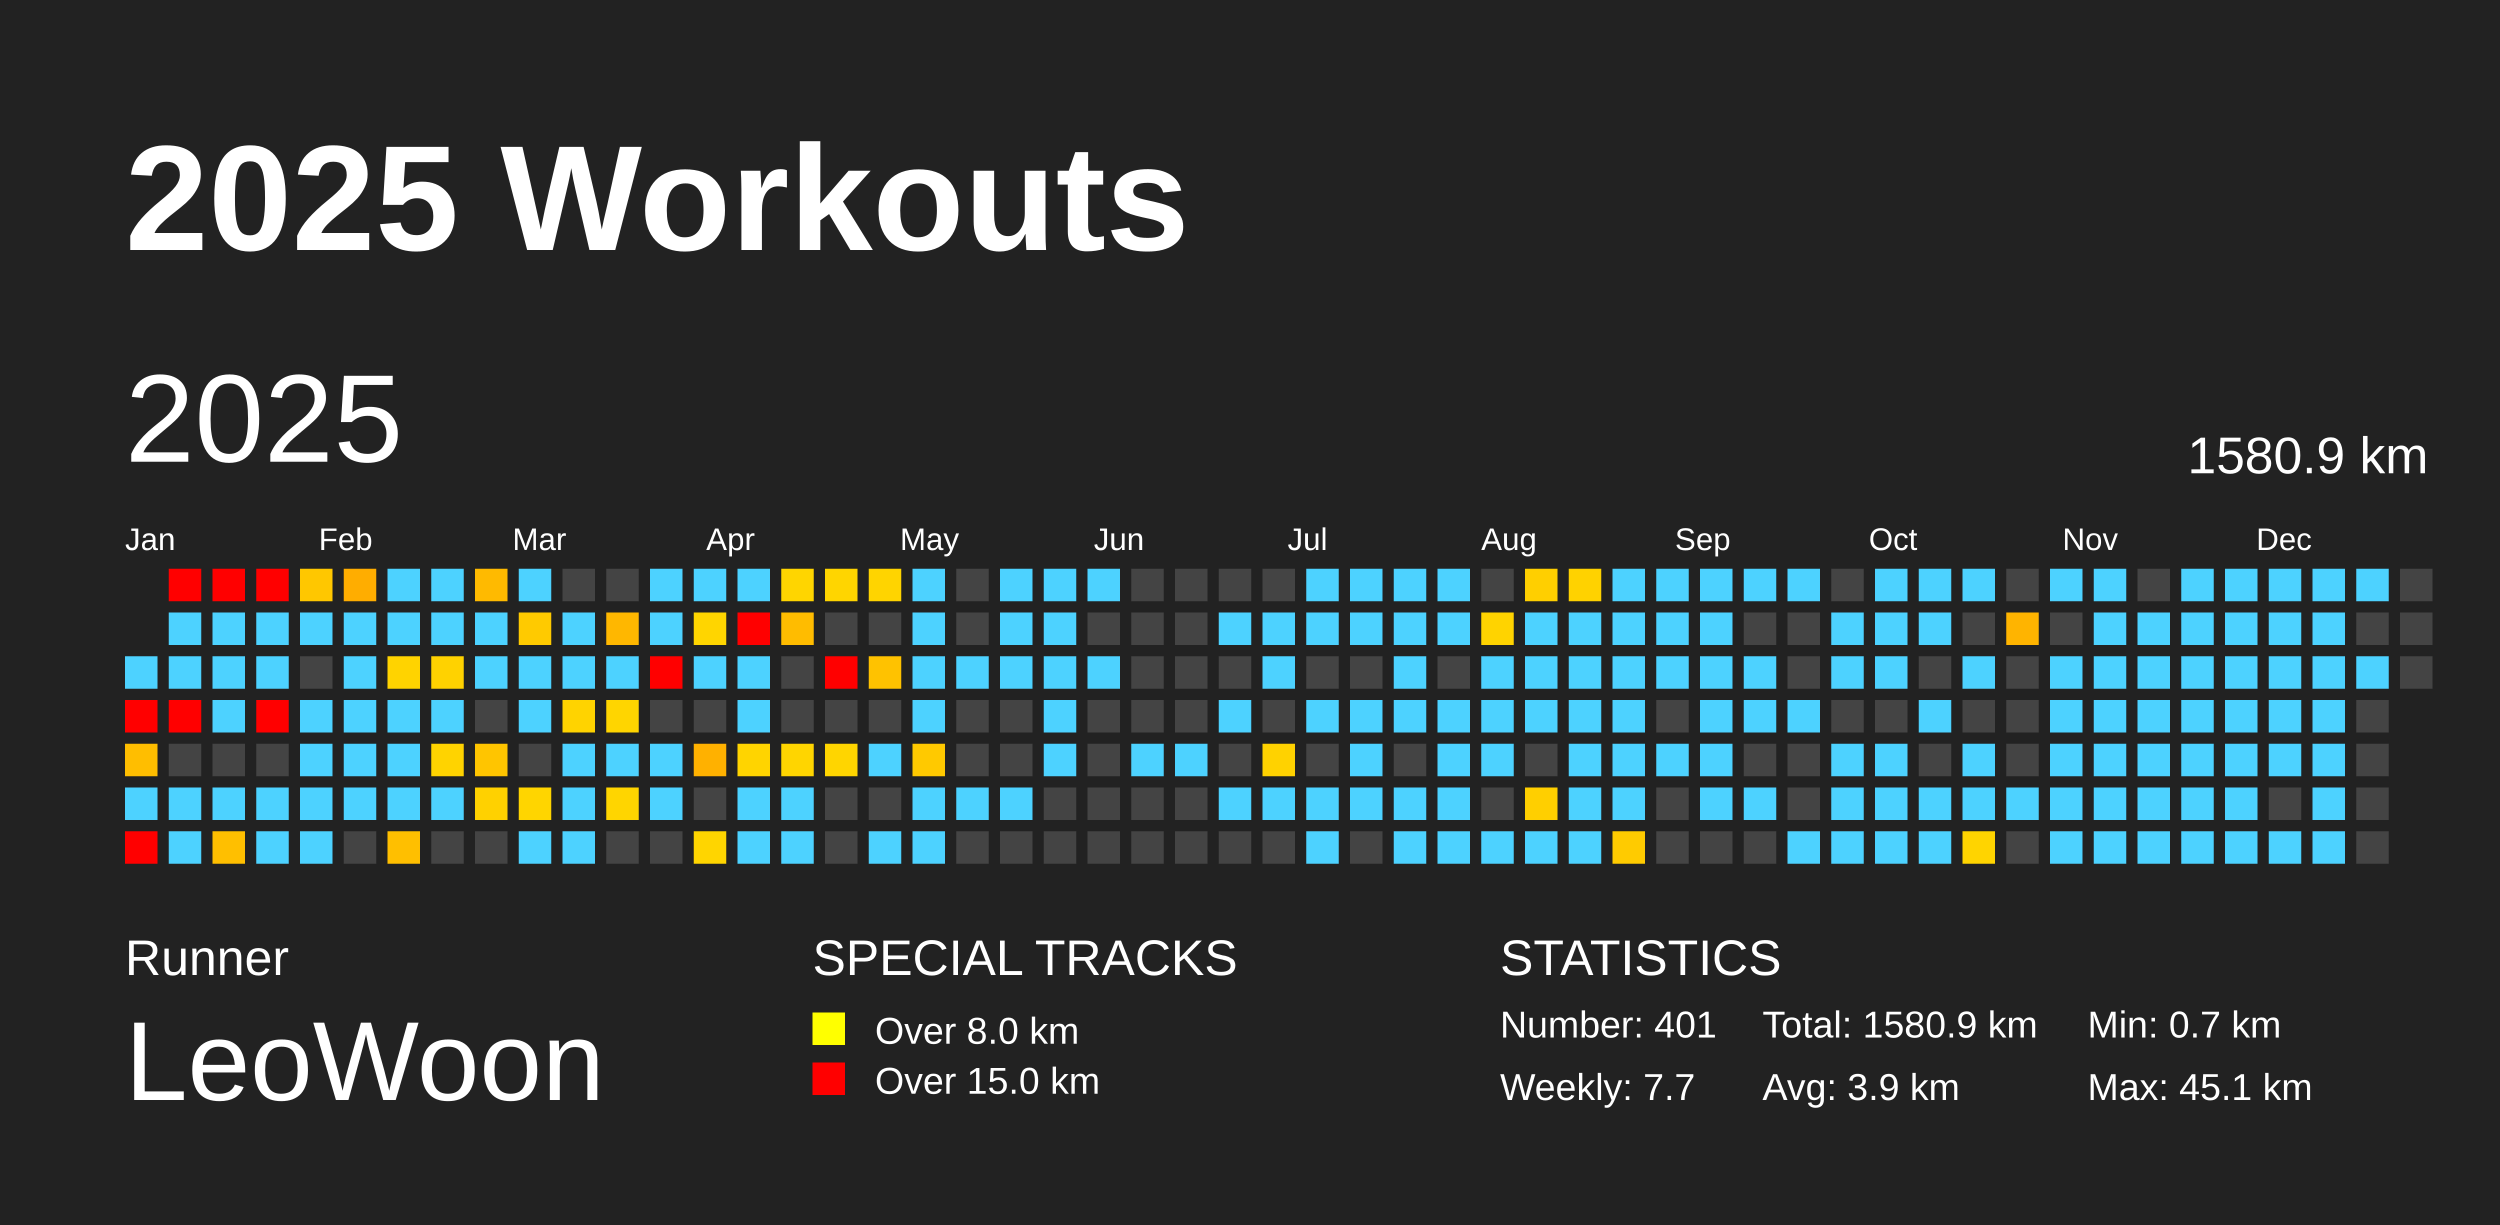
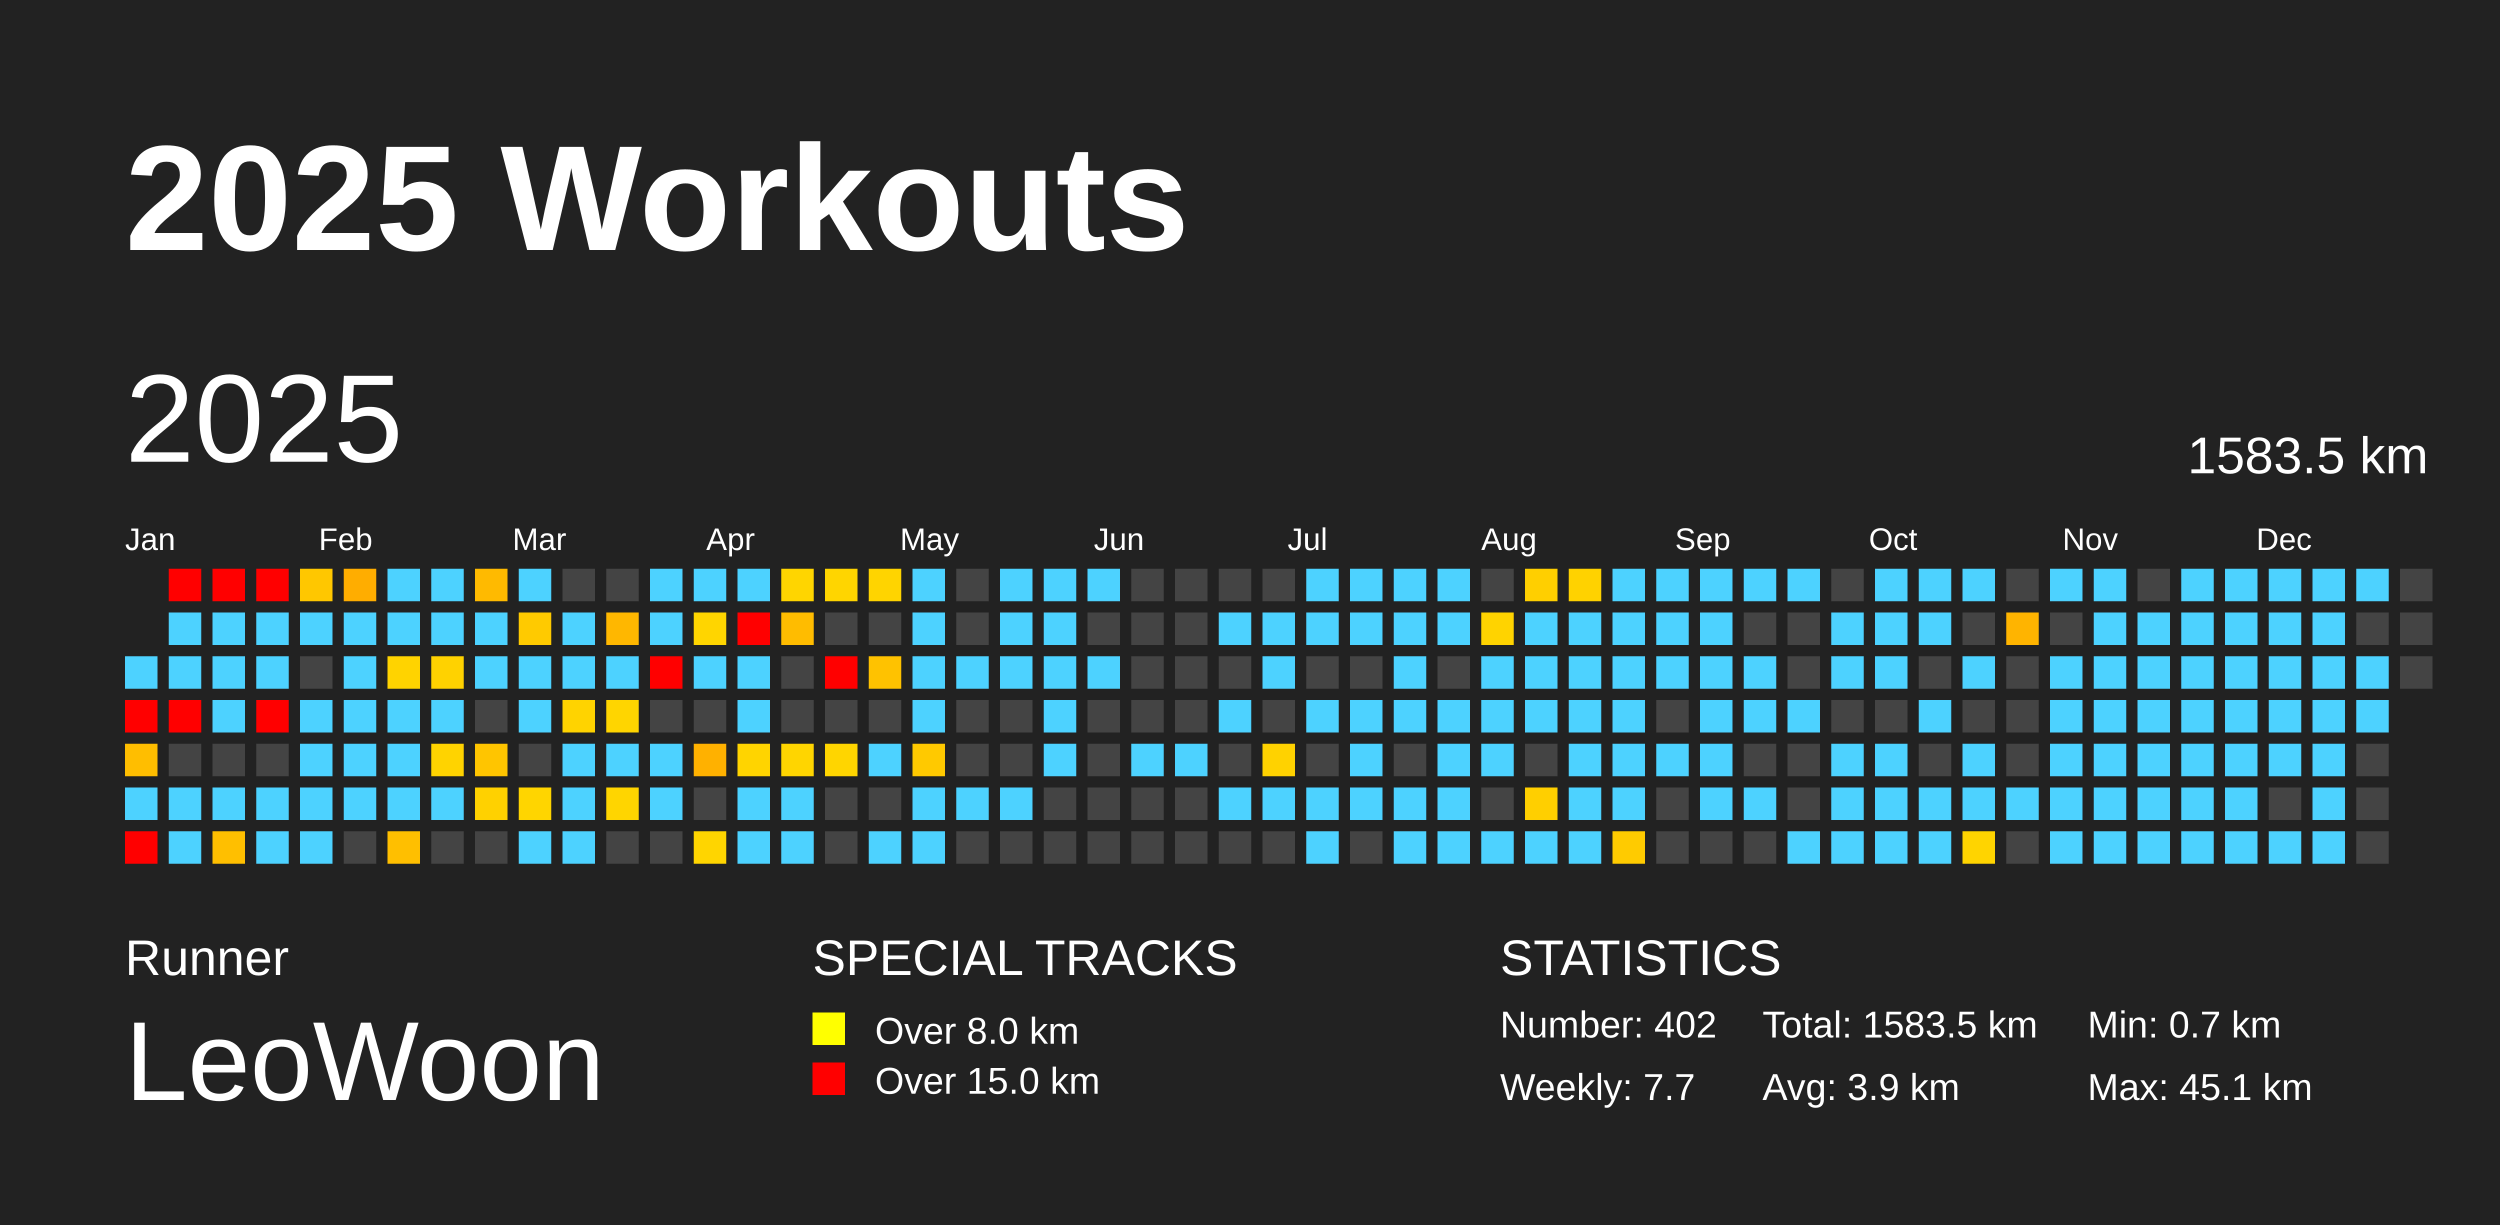
<svg xmlns="http://www.w3.org/2000/svg" baseProfile="full" height="98mm" version="1.1" viewBox="0,0,200,98" width="200mm">
  <defs />
  <rect fill="#222222" height="98" width="200" x="0" y="0" />
  <text fill="#FFFFFF" style="font-size:12px; font-family:Arial; font-weight:bold;" x="10" y="20">2025 Workouts</text>
  <text fill="#FFFFFF" style="font-size:4px; font-family:Arial" x="10" y="78">Runner</text>
  <text fill="#FFFFFF" style="font-size:9px; font-family:Arial" x="10" y="88">LeoWoon</text>
  <text fill="#FFFFFF" style="font-size:4px; font-family:Arial" x="65" y="78">SPECIAL TRACKS</text>
  <rect fill="yellow" height="2.6" width="2.6" x="65" y="81" />
  <text fill="#FFFFFF" style="font-size:3px; font-family:Arial" x="70" y="83.5">Over 8.0 km</text>
  <rect fill="red" height="2.6" width="2.6" x="65" y="85" />
  <text fill="#FFFFFF" style="font-size:3px; font-family:Arial" x="70" y="87.5">Over 15.0 km</text>
  <text fill="#FFFFFF" style="font-size:4px; font-family:Arial" x="120" y="78">STATISTICS</text>
-   <text fill="#FFFFFF" style="font-size:3px; font-family:Arial" x="120" y="83">Number: 401</text>
+   <text fill="#FFFFFF" style="font-size:3px; font-family:Arial" x="120" y="83">Number: 402</text>
  <text fill="#FFFFFF" style="font-size:3px; font-family:Arial" x="120" y="88">Weekly: 7.7</text>
-   <text fill="#FFFFFF" style="font-size:3px; font-family:Arial" x="141" y="83">Total: 1580.9 km</text>
+   <text fill="#FFFFFF" style="font-size:3px; font-family:Arial" x="141" y="83">Total: 1583.5 km</text>
  <text fill="#FFFFFF" style="font-size:3px; font-family:Arial" x="141" y="88">Avg: 3.9 km</text>
  <text fill="#FFFFFF" style="font-size:3px; font-family:Arial" x="167" y="83">Min: 0.7 km</text>
  <text fill="#FFFFFF" style="font-size:3px; font-family:Arial" x="167" y="88">Max: 45.1 km</text>
  <text dominant-baseline="hanging" fill="#FFFFFF" style="font-size:10.0px; font-family:Arial;" x="10" y="30">2025</text>
-   <text dominant-baseline="hanging" fill="#FFFFFF" style="font-size:4.125px; font-family:Arial;" x="175" y="35">1580.9 km</text>
+   <text dominant-baseline="hanging" fill="#FFFFFF" style="font-size:4.125px; font-family:Arial;" x="175" y="35">1583.5 km</text>
  <text fill="#FFFFFF" style="font-size:2.5px; font-family:Arial" x="10.0" y="44">Jan</text>
  <text fill="#FFFFFF" style="font-size:2.5px; font-family:Arial" x="25.5" y="44">Feb</text>
  <text fill="#FFFFFF" style="font-size:2.5px; font-family:Arial" x="41.0" y="44">Mar</text>
  <text fill="#FFFFFF" style="font-size:2.5px; font-family:Arial" x="56.5" y="44">Apr</text>
  <text fill="#FFFFFF" style="font-size:2.5px; font-family:Arial" x="72.0" y="44">May</text>
  <text fill="#FFFFFF" style="font-size:2.5px; font-family:Arial" x="87.5" y="44">Jun</text>
  <text fill="#FFFFFF" style="font-size:2.5px; font-family:Arial" x="103.0" y="44">Jul</text>
  <text fill="#FFFFFF" style="font-size:2.5px; font-family:Arial" x="118.5" y="44">Aug</text>
  <text fill="#FFFFFF" style="font-size:2.5px; font-family:Arial" x="134.0" y="44">Sep</text>
  <text fill="#FFFFFF" style="font-size:2.5px; font-family:Arial" x="149.5" y="44">Oct</text>
  <text fill="#FFFFFF" style="font-size:2.5px; font-family:Arial" x="165.0" y="44">Nov</text>
  <text fill="#FFFFFF" style="font-size:2.5px; font-family:Arial" x="180.5" y="44">Dec</text>
  <rect fill="#4dd2ff" height="2.6" width="2.6" x="10.0" y="52.5" />
  <rect fill="red" height="2.6" width="2.6" x="10.0" y="56.0" />
  <rect fill="#ffbe00" height="2.6" width="2.6" x="10.0" y="59.5" />
  <rect fill="#4dd2ff" height="2.6" width="2.6" x="10.0" y="63.0" />
  <rect fill="red" height="2.6" width="2.6" x="10.0" y="66.5" />
  <rect fill="red" height="2.6" width="2.6" x="13.5" y="45.5" />
  <rect fill="#4dd2ff" height="2.6" width="2.6" x="13.5" y="49.0" />
  <rect fill="#4dd2ff" height="2.6" width="2.6" x="13.5" y="52.5" />
  <rect fill="red" height="2.6" width="2.6" x="13.5" y="56.0" />
  <rect fill="#444444" height="2.6" width="2.6" x="13.5" y="59.5" />
  <rect fill="#4dd2ff" height="2.6" width="2.6" x="13.5" y="63.0" />
  <rect fill="#4dd2ff" height="2.6" width="2.6" x="13.5" y="66.5" />
  <rect fill="red" height="2.6" width="2.6" x="17.0" y="45.5" />
  <rect fill="#4dd2ff" height="2.6" width="2.6" x="17.0" y="49.0" />
  <rect fill="#4dd2ff" height="2.6" width="2.6" x="17.0" y="52.5" />
  <rect fill="#4dd2ff" height="2.6" width="2.6" x="17.0" y="56.0" />
  <rect fill="#444444" height="2.6" width="2.6" x="17.0" y="59.5" />
  <rect fill="#4dd2ff" height="2.6" width="2.6" x="17.0" y="63.0" />
  <rect fill="#ffbf00" height="2.6" width="2.6" x="17.0" y="66.5" />
  <rect fill="red" height="2.6" width="2.6" x="20.5" y="45.5" />
  <rect fill="#4dd2ff" height="2.6" width="2.6" x="20.5" y="49.0" />
  <rect fill="#4dd2ff" height="2.6" width="2.6" x="20.5" y="52.5" />
  <rect fill="red" height="2.6" width="2.6" x="20.5" y="56.0" />
  <rect fill="#444444" height="2.6" width="2.6" x="20.5" y="59.5" />
  <rect fill="#4dd2ff" height="2.6" width="2.6" x="20.5" y="63.0" />
  <rect fill="#4dd2ff" height="2.6" width="2.6" x="20.5" y="66.5" />
  <rect fill="#ffc700" height="2.6" width="2.6" x="24.0" y="45.5" />
  <rect fill="#4dd2ff" height="2.6" width="2.6" x="24.0" y="49.0" />
  <rect fill="#444444" height="2.6" width="2.6" x="24.0" y="52.5" />
  <rect fill="#4dd2ff" height="2.6" width="2.6" x="24.0" y="56.0" />
  <rect fill="#4dd2ff" height="2.6" width="2.6" x="24.0" y="59.5" />
  <rect fill="#4dd2ff" height="2.6" width="2.6" x="24.0" y="63.0" />
  <rect fill="#4dd2ff" height="2.6" width="2.6" x="24.0" y="66.5" />
  <rect fill="#ffad00" height="2.6" width="2.6" x="27.5" y="45.5" />
  <rect fill="#4dd2ff" height="2.6" width="2.6" x="27.5" y="49.0" />
  <rect fill="#4dd2ff" height="2.6" width="2.6" x="27.5" y="52.5" />
  <rect fill="#4dd2ff" height="2.6" width="2.6" x="27.5" y="56.0" />
  <rect fill="#4dd2ff" height="2.6" width="2.6" x="27.5" y="59.5" />
  <rect fill="#4dd2ff" height="2.6" width="2.6" x="27.5" y="63.0" />
  <rect fill="#444444" height="2.6" width="2.6" x="27.5" y="66.5" />
  <rect fill="#4dd2ff" height="2.6" width="2.6" x="31.0" y="45.5" />
  <rect fill="#4dd2ff" height="2.6" width="2.6" x="31.0" y="49.0" />
  <rect fill="#ffd300" height="2.6" width="2.6" x="31.0" y="52.5" />
  <rect fill="#4dd2ff" height="2.6" width="2.6" x="31.0" y="56.0" />
  <rect fill="#4dd2ff" height="2.6" width="2.6" x="31.0" y="59.5" />
  <rect fill="#4dd2ff" height="2.6" width="2.6" x="31.0" y="63.0" />
  <rect fill="#ffbf00" height="2.6" width="2.6" x="31.0" y="66.5" />
  <rect fill="#4dd2ff" height="2.6" width="2.6" x="34.5" y="45.5" />
  <rect fill="#4dd2ff" height="2.6" width="2.6" x="34.5" y="49.0" />
  <rect fill="#ffd200" height="2.6" width="2.6" x="34.5" y="52.5" />
  <rect fill="#4dd2ff" height="2.6" width="2.6" x="34.5" y="56.0" />
  <rect fill="#ffd300" height="2.6" width="2.6" x="34.5" y="59.5" />
  <rect fill="#4dd2ff" height="2.6" width="2.6" x="34.5" y="63.0" />
  <rect fill="#444444" height="2.6" width="2.6" x="34.5" y="66.5" />
  <rect fill="#ffba00" height="2.6" width="2.6" x="38.0" y="45.5" />
  <rect fill="#4dd2ff" height="2.6" width="2.6" x="38.0" y="49.0" />
  <rect fill="#4dd2ff" height="2.6" width="2.6" x="38.0" y="52.5" />
  <rect fill="#444444" height="2.6" width="2.6" x="38.0" y="56.0" />
  <rect fill="#ffc500" height="2.6" width="2.6" x="38.0" y="59.5" />
  <rect fill="#ffd100" height="2.6" width="2.6" x="38.0" y="63.0" />
  <rect fill="#444444" height="2.6" width="2.6" x="38.0" y="66.5" />
  <rect fill="#4dd2ff" height="2.6" width="2.6" x="41.5" y="45.5" />
  <rect fill="#ffca00" height="2.6" width="2.6" x="41.5" y="49.0" />
  <rect fill="#4dd2ff" height="2.6" width="2.6" x="41.5" y="52.5" />
  <rect fill="#4dd2ff" height="2.6" width="2.6" x="41.5" y="56.0" />
  <rect fill="#444444" height="2.6" width="2.6" x="41.5" y="59.5" />
  <rect fill="#ffd500" height="2.6" width="2.6" x="41.5" y="63.0" />
  <rect fill="#4dd2ff" height="2.6" width="2.6" x="41.5" y="66.5" />
  <rect fill="#444444" height="2.6" width="2.6" x="45.0" y="45.5" />
  <rect fill="#4dd2ff" height="2.6" width="2.6" x="45.0" y="49.0" />
  <rect fill="#4dd2ff" height="2.6" width="2.6" x="45.0" y="52.5" />
  <rect fill="#ffd300" height="2.6" width="2.6" x="45.0" y="56.0" />
  <rect fill="#4dd2ff" height="2.6" width="2.6" x="45.0" y="59.5" />
  <rect fill="#4dd2ff" height="2.6" width="2.6" x="45.0" y="63.0" />
  <rect fill="#4dd2ff" height="2.6" width="2.6" x="45.0" y="66.5" />
  <rect fill="#444444" height="2.6" width="2.6" x="48.5" y="45.5" />
  <rect fill="#ffb700" height="2.6" width="2.6" x="48.5" y="49.0" />
  <rect fill="#4dd2ff" height="2.6" width="2.6" x="48.5" y="52.5" />
  <rect fill="#ffd500" height="2.6" width="2.6" x="48.5" y="56.0" />
  <rect fill="#4dd2ff" height="2.6" width="2.6" x="48.5" y="59.5" />
  <rect fill="#ffd500" height="2.6" width="2.6" x="48.5" y="63.0" />
  <rect fill="#444444" height="2.6" width="2.6" x="48.5" y="66.5" />
  <rect fill="#4dd2ff" height="2.6" width="2.6" x="52.0" y="45.5" />
  <rect fill="#4dd2ff" height="2.6" width="2.6" x="52.0" y="49.0" />
  <rect fill="red" height="2.6" width="2.6" x="52.0" y="52.5" />
  <rect fill="#444444" height="2.6" width="2.6" x="52.0" y="56.0" />
  <rect fill="#4dd2ff" height="2.6" width="2.6" x="52.0" y="59.5" />
  <rect fill="#4dd2ff" height="2.6" width="2.6" x="52.0" y="63.0" />
  <rect fill="#444444" height="2.6" width="2.6" x="52.0" y="66.5" />
  <rect fill="#4dd2ff" height="2.6" width="2.6" x="55.5" y="45.5" />
  <rect fill="#ffd500" height="2.6" width="2.6" x="55.5" y="49.0" />
  <rect fill="#4dd2ff" height="2.6" width="2.6" x="55.5" y="52.5" />
  <rect fill="#444444" height="2.6" width="2.6" x="55.5" y="56.0" />
  <rect fill="#ffb100" height="2.6" width="2.6" x="55.5" y="59.5" />
  <rect fill="#444444" height="2.6" width="2.6" x="55.5" y="63.0" />
  <rect fill="#ffd500" height="2.6" width="2.6" x="55.5" y="66.5" />
  <rect fill="#4dd2ff" height="2.6" width="2.6" x="59.0" y="45.5" />
  <rect fill="red" height="2.6" width="2.6" x="59.0" y="49.0" />
  <rect fill="#4dd2ff" height="2.6" width="2.6" x="59.0" y="52.5" />
  <rect fill="#4dd2ff" height="2.6" width="2.6" x="59.0" y="56.0" />
  <rect fill="#ffd400" height="2.6" width="2.6" x="59.0" y="59.5" />
  <rect fill="#4dd2ff" height="2.6" width="2.6" x="59.0" y="63.0" />
  <rect fill="#4dd2ff" height="2.6" width="2.6" x="59.0" y="66.5" />
  <rect fill="#ffd500" height="2.6" width="2.6" x="62.5" y="45.5" />
  <rect fill="#ffbc00" height="2.6" width="2.6" x="62.5" y="49.0" />
  <rect fill="#444444" height="2.6" width="2.6" x="62.5" y="52.5" />
  <rect fill="#444444" height="2.6" width="2.6" x="62.5" y="56.0" />
  <rect fill="#ffd500" height="2.6" width="2.6" x="62.5" y="59.5" />
  <rect fill="#4dd2ff" height="2.6" width="2.6" x="62.5" y="63.0" />
  <rect fill="#4dd2ff" height="2.6" width="2.6" x="62.5" y="66.5" />
  <rect fill="#ffd500" height="2.6" width="2.6" x="66.0" y="45.5" />
  <rect fill="#444444" height="2.6" width="2.6" x="66.0" y="49.0" />
  <rect fill="red" height="2.6" width="2.6" x="66.0" y="52.5" />
  <rect fill="#444444" height="2.6" width="2.6" x="66.0" y="56.0" />
  <rect fill="#ffd500" height="2.6" width="2.6" x="66.0" y="59.5" />
  <rect fill="#444444" height="2.6" width="2.6" x="66.0" y="63.0" />
  <rect fill="#444444" height="2.6" width="2.6" x="66.0" y="66.5" />
  <rect fill="#ffd400" height="2.6" width="2.6" x="69.5" y="45.5" />
  <rect fill="#444444" height="2.6" width="2.6" x="69.5" y="49.0" />
  <rect fill="#ffc200" height="2.6" width="2.6" x="69.5" y="52.5" />
  <rect fill="#444444" height="2.6" width="2.6" x="69.5" y="56.0" />
  <rect fill="#4dd2ff" height="2.6" width="2.6" x="69.5" y="59.5" />
  <rect fill="#444444" height="2.6" width="2.6" x="69.5" y="63.0" />
  <rect fill="#4dd2ff" height="2.6" width="2.6" x="69.5" y="66.5" />
  <rect fill="#4dd2ff" height="2.6" width="2.6" x="73.0" y="45.5" />
  <rect fill="#4dd2ff" height="2.6" width="2.6" x="73.0" y="49.0" />
  <rect fill="#4dd2ff" height="2.6" width="2.6" x="73.0" y="52.5" />
  <rect fill="#4dd2ff" height="2.6" width="2.6" x="73.0" y="56.0" />
  <rect fill="#ffc900" height="2.6" width="2.6" x="73.0" y="59.5" />
  <rect fill="#4dd2ff" height="2.6" width="2.6" x="73.0" y="63.0" />
  <rect fill="#4dd2ff" height="2.6" width="2.6" x="73.0" y="66.5" />
  <rect fill="#444444" height="2.6" width="2.6" x="76.5" y="45.5" />
  <rect fill="#444444" height="2.6" width="2.6" x="76.5" y="49.0" />
  <rect fill="#4dd2ff" height="2.6" width="2.6" x="76.5" y="52.5" />
  <rect fill="#444444" height="2.6" width="2.6" x="76.5" y="56.0" />
  <rect fill="#444444" height="2.6" width="2.6" x="76.5" y="59.5" />
  <rect fill="#4dd2ff" height="2.6" width="2.6" x="76.5" y="63.0" />
  <rect fill="#444444" height="2.6" width="2.6" x="76.5" y="66.5" />
  <rect fill="#4dd2ff" height="2.6" width="2.6" x="80.0" y="45.5" />
  <rect fill="#4dd2ff" height="2.6" width="2.6" x="80.0" y="49.0" />
  <rect fill="#4dd2ff" height="2.6" width="2.6" x="80.0" y="52.5" />
  <rect fill="#444444" height="2.6" width="2.6" x="80.0" y="56.0" />
  <rect fill="#444444" height="2.6" width="2.6" x="80.0" y="59.5" />
  <rect fill="#4dd2ff" height="2.6" width="2.6" x="80.0" y="63.0" />
  <rect fill="#444444" height="2.6" width="2.6" x="80.0" y="66.5" />
  <rect fill="#4dd2ff" height="2.6" width="2.6" x="83.5" y="45.5" />
  <rect fill="#4dd2ff" height="2.6" width="2.6" x="83.5" y="49.0" />
  <rect fill="#4dd2ff" height="2.6" width="2.6" x="83.5" y="52.5" />
  <rect fill="#4dd2ff" height="2.6" width="2.6" x="83.5" y="56.0" />
  <rect fill="#4dd2ff" height="2.6" width="2.6" x="83.5" y="59.5" />
  <rect fill="#444444" height="2.6" width="2.6" x="83.5" y="63.0" />
  <rect fill="#444444" height="2.6" width="2.6" x="83.5" y="66.5" />
  <rect fill="#4dd2ff" height="2.6" width="2.6" x="87.0" y="45.5" />
  <rect fill="#444444" height="2.6" width="2.6" x="87.0" y="49.0" />
  <rect fill="#4dd2ff" height="2.6" width="2.6" x="87.0" y="52.5" />
  <rect fill="#444444" height="2.6" width="2.6" x="87.0" y="56.0" />
  <rect fill="#444444" height="2.6" width="2.6" x="87.0" y="59.5" />
  <rect fill="#444444" height="2.6" width="2.6" x="87.0" y="63.0" />
  <rect fill="#444444" height="2.6" width="2.6" x="87.0" y="66.5" />
  <rect fill="#444444" height="2.6" width="2.6" x="90.5" y="45.5" />
  <rect fill="#444444" height="2.6" width="2.6" x="90.5" y="49.0" />
  <rect fill="#444444" height="2.6" width="2.6" x="90.5" y="52.5" />
  <rect fill="#444444" height="2.6" width="2.6" x="90.5" y="56.0" />
  <rect fill="#4dd2ff" height="2.6" width="2.6" x="90.5" y="59.5" />
  <rect fill="#444444" height="2.6" width="2.6" x="90.5" y="63.0" />
  <rect fill="#444444" height="2.6" width="2.6" x="90.5" y="66.5" />
  <rect fill="#444444" height="2.6" width="2.6" x="94.0" y="45.5" />
  <rect fill="#444444" height="2.6" width="2.6" x="94.0" y="49.0" />
  <rect fill="#444444" height="2.6" width="2.6" x="94.0" y="52.5" />
  <rect fill="#444444" height="2.6" width="2.6" x="94.0" y="56.0" />
  <rect fill="#4dd2ff" height="2.6" width="2.6" x="94.0" y="59.5" />
  <rect fill="#444444" height="2.6" width="2.6" x="94.0" y="63.0" />
  <rect fill="#444444" height="2.6" width="2.6" x="94.0" y="66.5" />
  <rect fill="#444444" height="2.6" width="2.6" x="97.5" y="45.5" />
  <rect fill="#4dd2ff" height="2.6" width="2.6" x="97.5" y="49.0" />
  <rect fill="#444444" height="2.6" width="2.6" x="97.5" y="52.5" />
  <rect fill="#4dd2ff" height="2.6" width="2.6" x="97.5" y="56.0" />
  <rect fill="#444444" height="2.6" width="2.6" x="97.5" y="59.5" />
  <rect fill="#4dd2ff" height="2.6" width="2.6" x="97.5" y="63.0" />
  <rect fill="#444444" height="2.6" width="2.6" x="97.5" y="66.5" />
  <rect fill="#444444" height="2.6" width="2.6" x="101.0" y="45.5" />
  <rect fill="#4dd2ff" height="2.6" width="2.6" x="101.0" y="49.0" />
  <rect fill="#4dd2ff" height="2.6" width="2.6" x="101.0" y="52.5" />
  <rect fill="#444444" height="2.6" width="2.6" x="101.0" y="56.0" />
  <rect fill="#ffd200" height="2.6" width="2.6" x="101.0" y="59.5" />
  <rect fill="#4dd2ff" height="2.6" width="2.6" x="101.0" y="63.0" />
  <rect fill="#444444" height="2.6" width="2.6" x="101.0" y="66.5" />
  <rect fill="#4dd2ff" height="2.6" width="2.6" x="104.5" y="45.5" />
  <rect fill="#4dd2ff" height="2.6" width="2.6" x="104.5" y="49.0" />
  <rect fill="#444444" height="2.6" width="2.6" x="104.5" y="52.5" />
  <rect fill="#4dd2ff" height="2.6" width="2.6" x="104.5" y="56.0" />
  <rect fill="#444444" height="2.6" width="2.6" x="104.5" y="59.5" />
  <rect fill="#4dd2ff" height="2.6" width="2.6" x="104.5" y="63.0" />
  <rect fill="#4dd2ff" height="2.6" width="2.6" x="104.5" y="66.5" />
  <rect fill="#4dd2ff" height="2.6" width="2.6" x="108.0" y="45.5" />
  <rect fill="#4dd2ff" height="2.6" width="2.6" x="108.0" y="49.0" />
  <rect fill="#444444" height="2.6" width="2.6" x="108.0" y="52.5" />
  <rect fill="#4dd2ff" height="2.6" width="2.6" x="108.0" y="56.0" />
  <rect fill="#4dd2ff" height="2.6" width="2.6" x="108.0" y="59.5" />
  <rect fill="#4dd2ff" height="2.6" width="2.6" x="108.0" y="63.0" />
  <rect fill="#444444" height="2.6" width="2.6" x="108.0" y="66.5" />
  <rect fill="#4dd2ff" height="2.6" width="2.6" x="111.5" y="45.5" />
  <rect fill="#4dd2ff" height="2.6" width="2.6" x="111.5" y="49.0" />
  <rect fill="#4dd2ff" height="2.6" width="2.6" x="111.5" y="52.5" />
  <rect fill="#4dd2ff" height="2.6" width="2.6" x="111.5" y="56.0" />
  <rect fill="#444444" height="2.6" width="2.6" x="111.5" y="59.5" />
  <rect fill="#4dd2ff" height="2.6" width="2.6" x="111.5" y="63.0" />
  <rect fill="#4dd2ff" height="2.6" width="2.6" x="111.5" y="66.5" />
  <rect fill="#4dd2ff" height="2.6" width="2.6" x="115.0" y="45.5" />
  <rect fill="#4dd2ff" height="2.6" width="2.6" x="115.0" y="49.0" />
  <rect fill="#444444" height="2.6" width="2.6" x="115.0" y="52.5" />
  <rect fill="#4dd2ff" height="2.6" width="2.6" x="115.0" y="56.0" />
  <rect fill="#4dd2ff" height="2.6" width="2.6" x="115.0" y="59.5" />
  <rect fill="#4dd2ff" height="2.6" width="2.6" x="115.0" y="63.0" />
  <rect fill="#4dd2ff" height="2.6" width="2.6" x="115.0" y="66.5" />
  <rect fill="#444444" height="2.6" width="2.6" x="118.5" y="45.5" />
  <rect fill="#ffd300" height="2.6" width="2.6" x="118.5" y="49.0" />
  <rect fill="#4dd2ff" height="2.6" width="2.6" x="118.5" y="52.5" />
  <rect fill="#4dd2ff" height="2.6" width="2.6" x="118.5" y="56.0" />
  <rect fill="#4dd2ff" height="2.6" width="2.6" x="118.5" y="59.5" />
  <rect fill="#444444" height="2.6" width="2.6" x="118.5" y="63.0" />
  <rect fill="#4dd2ff" height="2.6" width="2.6" x="118.5" y="66.5" />
  <rect fill="#ffcf00" height="2.6" width="2.6" x="122.0" y="45.5" />
  <rect fill="#4dd2ff" height="2.6" width="2.6" x="122.0" y="49.0" />
  <rect fill="#4dd2ff" height="2.6" width="2.6" x="122.0" y="52.5" />
  <rect fill="#4dd2ff" height="2.6" width="2.6" x="122.0" y="56.0" />
  <rect fill="#444444" height="2.6" width="2.6" x="122.0" y="59.5" />
  <rect fill="#ffcf00" height="2.6" width="2.6" x="122.0" y="63.0" />
  <rect fill="#4dd2ff" height="2.6" width="2.6" x="122.0" y="66.5" />
  <rect fill="#ffd200" height="2.6" width="2.6" x="125.5" y="45.5" />
  <rect fill="#4dd2ff" height="2.6" width="2.6" x="125.5" y="49.0" />
  <rect fill="#4dd2ff" height="2.6" width="2.6" x="125.5" y="52.5" />
  <rect fill="#4dd2ff" height="2.6" width="2.6" x="125.5" y="56.0" />
  <rect fill="#4dd2ff" height="2.6" width="2.6" x="125.5" y="59.5" />
  <rect fill="#4dd2ff" height="2.6" width="2.6" x="125.5" y="63.0" />
  <rect fill="#4dd2ff" height="2.6" width="2.6" x="125.5" y="66.5" />
  <rect fill="#4dd2ff" height="2.6" width="2.6" x="129.0" y="45.5" />
  <rect fill="#4dd2ff" height="2.6" width="2.6" x="129.0" y="49.0" />
  <rect fill="#4dd2ff" height="2.6" width="2.6" x="129.0" y="52.5" />
  <rect fill="#4dd2ff" height="2.6" width="2.6" x="129.0" y="56.0" />
  <rect fill="#4dd2ff" height="2.6" width="2.6" x="129.0" y="59.5" />
  <rect fill="#4dd2ff" height="2.6" width="2.6" x="129.0" y="63.0" />
  <rect fill="#ffcb00" height="2.6" width="2.6" x="129.0" y="66.5" />
  <rect fill="#4dd2ff" height="2.6" width="2.6" x="132.5" y="45.5" />
  <rect fill="#4dd2ff" height="2.6" width="2.6" x="132.5" y="49.0" />
  <rect fill="#4dd2ff" height="2.6" width="2.6" x="132.5" y="52.5" />
  <rect fill="#444444" height="2.6" width="2.6" x="132.5" y="56.0" />
  <rect fill="#4dd2ff" height="2.6" width="2.6" x="132.5" y="59.5" />
  <rect fill="#444444" height="2.6" width="2.6" x="132.5" y="63.0" />
  <rect fill="#444444" height="2.6" width="2.6" x="132.5" y="66.5" />
  <rect fill="#4dd2ff" height="2.6" width="2.6" x="136.0" y="45.5" />
  <rect fill="#4dd2ff" height="2.6" width="2.6" x="136.0" y="49.0" />
  <rect fill="#4dd2ff" height="2.6" width="2.6" x="136.0" y="52.5" />
  <rect fill="#4dd2ff" height="2.6" width="2.6" x="136.0" y="56.0" />
  <rect fill="#4dd2ff" height="2.6" width="2.6" x="136.0" y="59.5" />
  <rect fill="#4dd2ff" height="2.6" width="2.6" x="136.0" y="63.0" />
  <rect fill="#444444" height="2.6" width="2.6" x="136.0" y="66.5" />
  <rect fill="#4dd2ff" height="2.6" width="2.6" x="139.5" y="45.5" />
  <rect fill="#444444" height="2.6" width="2.6" x="139.5" y="49.0" />
  <rect fill="#4dd2ff" height="2.6" width="2.6" x="139.5" y="52.5" />
  <rect fill="#4dd2ff" height="2.6" width="2.6" x="139.5" y="56.0" />
  <rect fill="#444444" height="2.6" width="2.6" x="139.5" y="59.5" />
  <rect fill="#4dd2ff" height="2.6" width="2.6" x="139.5" y="63.0" />
  <rect fill="#444444" height="2.6" width="2.6" x="139.5" y="66.5" />
  <rect fill="#4dd2ff" height="2.6" width="2.6" x="143.0" y="45.5" />
  <rect fill="#444444" height="2.6" width="2.6" x="143.0" y="49.0" />
  <rect fill="#444444" height="2.6" width="2.6" x="143.0" y="52.5" />
  <rect fill="#4dd2ff" height="2.6" width="2.6" x="143.0" y="56.0" />
  <rect fill="#444444" height="2.6" width="2.6" x="143.0" y="59.5" />
  <rect fill="#444444" height="2.6" width="2.6" x="143.0" y="63.0" />
  <rect fill="#4dd2ff" height="2.6" width="2.6" x="143.0" y="66.5" />
  <rect fill="#444444" height="2.6" width="2.6" x="146.5" y="45.5" />
  <rect fill="#4dd2ff" height="2.6" width="2.6" x="146.5" y="49.0" />
  <rect fill="#4dd2ff" height="2.6" width="2.6" x="146.5" y="52.5" />
  <rect fill="#444444" height="2.6" width="2.6" x="146.5" y="56.0" />
  <rect fill="#4dd2ff" height="2.6" width="2.6" x="146.5" y="59.5" />
  <rect fill="#4dd2ff" height="2.6" width="2.6" x="146.5" y="63.0" />
  <rect fill="#4dd2ff" height="2.6" width="2.6" x="146.5" y="66.5" />
  <rect fill="#4dd2ff" height="2.6" width="2.6" x="150.0" y="45.5" />
  <rect fill="#4dd2ff" height="2.6" width="2.6" x="150.0" y="49.0" />
  <rect fill="#4dd2ff" height="2.6" width="2.6" x="150.0" y="52.5" />
  <rect fill="#444444" height="2.6" width="2.6" x="150.0" y="56.0" />
  <rect fill="#4dd2ff" height="2.6" width="2.6" x="150.0" y="59.5" />
  <rect fill="#4dd2ff" height="2.6" width="2.6" x="150.0" y="63.0" />
  <rect fill="#4dd2ff" height="2.6" width="2.6" x="150.0" y="66.5" />
  <rect fill="#4dd2ff" height="2.6" width="2.6" x="153.5" y="45.5" />
  <rect fill="#4dd2ff" height="2.6" width="2.6" x="153.5" y="49.0" />
  <rect fill="#444444" height="2.6" width="2.6" x="153.5" y="52.5" />
  <rect fill="#4dd2ff" height="2.6" width="2.6" x="153.5" y="56.0" />
  <rect fill="#444444" height="2.6" width="2.6" x="153.5" y="59.5" />
  <rect fill="#4dd2ff" height="2.6" width="2.6" x="153.5" y="63.0" />
  <rect fill="#4dd2ff" height="2.6" width="2.6" x="153.5" y="66.5" />
  <rect fill="#4dd2ff" height="2.6" width="2.6" x="157.0" y="45.5" />
  <rect fill="#444444" height="2.6" width="2.6" x="157.0" y="49.0" />
  <rect fill="#4dd2ff" height="2.6" width="2.6" x="157.0" y="52.5" />
  <rect fill="#444444" height="2.6" width="2.6" x="157.0" y="56.0" />
  <rect fill="#4dd2ff" height="2.6" width="2.6" x="157.0" y="59.5" />
  <rect fill="#4dd2ff" height="2.6" width="2.6" x="157.0" y="63.0" />
  <rect fill="#ffd400" height="2.6" width="2.6" x="157.0" y="66.5" />
  <rect fill="#444444" height="2.6" width="2.6" x="160.5" y="45.5" />
  <rect fill="#ffb400" height="2.6" width="2.6" x="160.5" y="49.0" />
  <rect fill="#444444" height="2.6" width="2.6" x="160.5" y="52.5" />
  <rect fill="#444444" height="2.6" width="2.6" x="160.5" y="56.0" />
  <rect fill="#444444" height="2.6" width="2.6" x="160.5" y="59.5" />
  <rect fill="#4dd2ff" height="2.6" width="2.6" x="160.5" y="63.0" />
  <rect fill="#444444" height="2.6" width="2.6" x="160.5" y="66.5" />
  <rect fill="#4dd2ff" height="2.6" width="2.6" x="164.0" y="45.5" />
  <rect fill="#444444" height="2.6" width="2.6" x="164.0" y="49.0" />
  <rect fill="#4dd2ff" height="2.6" width="2.6" x="164.0" y="52.5" />
  <rect fill="#4dd2ff" height="2.6" width="2.6" x="164.0" y="56.0" />
  <rect fill="#4dd2ff" height="2.6" width="2.6" x="164.0" y="59.5" />
  <rect fill="#4dd2ff" height="2.6" width="2.6" x="164.0" y="63.0" />
  <rect fill="#4dd2ff" height="2.6" width="2.6" x="164.0" y="66.5" />
  <rect fill="#4dd2ff" height="2.6" width="2.6" x="167.5" y="45.5" />
  <rect fill="#4dd2ff" height="2.6" width="2.6" x="167.5" y="49.0" />
  <rect fill="#4dd2ff" height="2.6" width="2.6" x="167.5" y="52.5" />
  <rect fill="#4dd2ff" height="2.6" width="2.6" x="167.5" y="56.0" />
  <rect fill="#4dd2ff" height="2.6" width="2.6" x="167.5" y="59.5" />
  <rect fill="#4dd2ff" height="2.6" width="2.6" x="167.5" y="63.0" />
  <rect fill="#4dd2ff" height="2.6" width="2.6" x="167.5" y="66.5" />
  <rect fill="#444444" height="2.6" width="2.6" x="171.0" y="45.5" />
  <rect fill="#4dd2ff" height="2.6" width="2.6" x="171.0" y="49.0" />
  <rect fill="#4dd2ff" height="2.6" width="2.6" x="171.0" y="52.5" />
  <rect fill="#4dd2ff" height="2.6" width="2.6" x="171.0" y="56.0" />
  <rect fill="#4dd2ff" height="2.6" width="2.6" x="171.0" y="59.5" />
  <rect fill="#4dd2ff" height="2.6" width="2.6" x="171.0" y="63.0" />
  <rect fill="#4dd2ff" height="2.6" width="2.6" x="171.0" y="66.5" />
  <rect fill="#4dd2ff" height="2.6" width="2.6" x="174.5" y="45.5" />
  <rect fill="#4dd2ff" height="2.6" width="2.6" x="174.5" y="49.0" />
  <rect fill="#4dd2ff" height="2.6" width="2.6" x="174.5" y="52.5" />
  <rect fill="#4dd2ff" height="2.6" width="2.6" x="174.5" y="56.0" />
  <rect fill="#4dd2ff" height="2.6" width="2.6" x="174.5" y="59.5" />
  <rect fill="#4dd2ff" height="2.6" width="2.6" x="174.5" y="63.0" />
  <rect fill="#4dd2ff" height="2.6" width="2.6" x="174.5" y="66.5" />
  <rect fill="#4dd2ff" height="2.6" width="2.6" x="178.0" y="45.5" />
  <rect fill="#4dd2ff" height="2.6" width="2.6" x="178.0" y="49.0" />
  <rect fill="#4dd2ff" height="2.6" width="2.6" x="178.0" y="52.5" />
  <rect fill="#4dd2ff" height="2.6" width="2.6" x="178.0" y="56.0" />
  <rect fill="#4dd2ff" height="2.6" width="2.6" x="178.0" y="59.5" />
  <rect fill="#4dd2ff" height="2.6" width="2.6" x="178.0" y="63.0" />
  <rect fill="#4dd2ff" height="2.6" width="2.6" x="178.0" y="66.5" />
  <rect fill="#4dd2ff" height="2.6" width="2.6" x="181.5" y="45.5" />
  <rect fill="#4dd2ff" height="2.6" width="2.6" x="181.5" y="49.0" />
  <rect fill="#4dd2ff" height="2.6" width="2.6" x="181.5" y="52.5" />
  <rect fill="#4dd2ff" height="2.6" width="2.6" x="181.5" y="56.0" />
  <rect fill="#4dd2ff" height="2.6" width="2.6" x="181.5" y="59.5" />
  <rect fill="#444444" height="2.6" width="2.6" x="181.5" y="63.0" />
  <rect fill="#4dd2ff" height="2.6" width="2.6" x="181.5" y="66.5" />
  <rect fill="#4dd2ff" height="2.6" width="2.6" x="185.0" y="45.5" />
  <rect fill="#4dd2ff" height="2.6" width="2.6" x="185.0" y="49.0" />
  <rect fill="#4dd2ff" height="2.6" width="2.6" x="185.0" y="52.5" />
  <rect fill="#4dd2ff" height="2.6" width="2.6" x="185.0" y="56.0" />
  <rect fill="#4dd2ff" height="2.6" width="2.6" x="185.0" y="59.5" />
  <rect fill="#4dd2ff" height="2.6" width="2.6" x="185.0" y="63.0" />
  <rect fill="#4dd2ff" height="2.6" width="2.6" x="185.0" y="66.5" />
  <rect fill="#4dd2ff" height="2.6" width="2.6" x="188.5" y="45.5" />
  <rect fill="#444444" height="2.6" width="2.6" x="188.5" y="49.0" />
  <rect fill="#4dd2ff" height="2.6" width="2.6" x="188.5" y="52.5" />
-   <rect fill="#444444" height="2.6" width="2.6" x="188.5" y="56.0" />
+   <rect fill="#4dd2ff" height="2.6" width="2.6" x="188.5" y="56.0" />
  <rect fill="#444444" height="2.6" width="2.6" x="188.5" y="59.5" />
  <rect fill="#444444" height="2.6" width="2.6" x="188.5" y="63.0" />
  <rect fill="#444444" height="2.6" width="2.6" x="188.5" y="66.5" />
  <rect fill="#444444" height="2.6" width="2.6" x="192.0" y="45.5" />
  <rect fill="#444444" height="2.6" width="2.6" x="192.0" y="49.0" />
  <rect fill="#444444" height="2.6" width="2.6" x="192.0" y="52.5" />
</svg>
